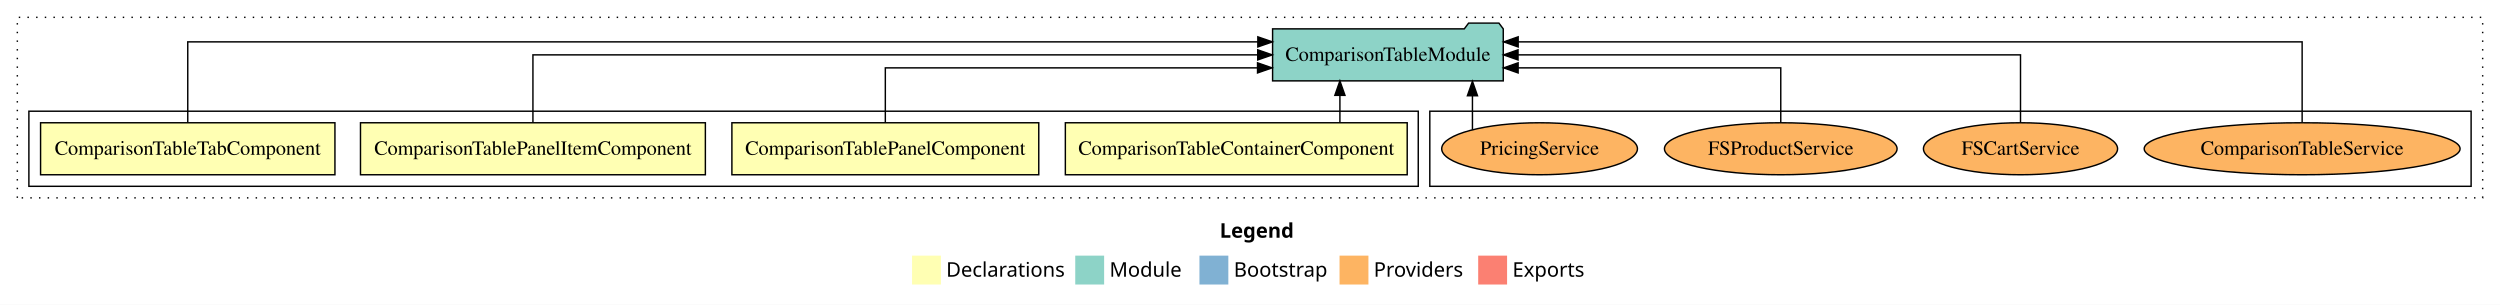
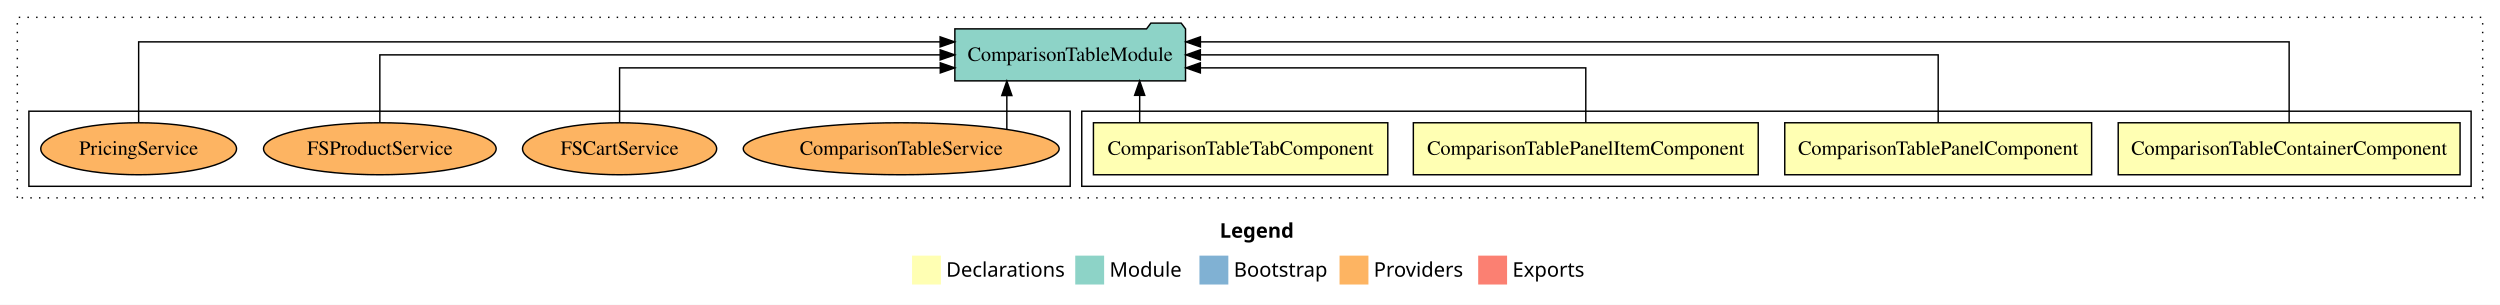
<svg xmlns="http://www.w3.org/2000/svg" width="1731pt" height="211pt" viewBox="0.00 0.00 1731.00 211.00">
  <g id="graph0" class="graph" transform="scale(1 1) rotate(0) translate(4 207)">
    <polygon fill="white" stroke="transparent" points="-4,4 -4,-207 1727,-207 1727,4 -4,4" />
    <text text-anchor="start" x="840.51" y="-42.4" font-family="sans-serif" font-weight="bold" font-size="14.00">Legend</text>
    <polygon fill="#ffffb3" stroke="transparent" points="627.5,-10 627.5,-30 647.5,-30 647.5,-10 627.5,-10" />
    <text text-anchor="start" x="651.13" y="-15.4" font-family="sans-serif" font-size="14.00">  Declarations</text>
    <polygon fill="#8dd3c7" stroke="transparent" points="740.5,-10 740.5,-30 760.5,-30 760.5,-10 740.5,-10" />
    <text text-anchor="start" x="764.23" y="-15.4" font-family="sans-serif" font-size="14.00">  Module</text>
    <polygon fill="#80b1d3" stroke="transparent" points="826.5,-10 826.5,-30 846.5,-30 846.5,-10 826.5,-10" />
    <text text-anchor="start" x="850.28" y="-15.4" font-family="sans-serif" font-size="14.00">  Bootstrap</text>
    <polygon fill="#fdb462" stroke="transparent" points="923.5,-10 923.5,-30 943.5,-30 943.5,-10 923.5,-10" />
    <text text-anchor="start" x="947.17" y="-15.4" font-family="sans-serif" font-size="14.00">  Providers</text>
    <polygon fill="#fb8072" stroke="transparent" points="1019.5,-10 1019.5,-30 1039.5,-30 1039.5,-10 1019.5,-10" />
    <text text-anchor="start" x="1043.23" y="-15.4" font-family="sans-serif" font-size="14.00">  Exports</text>
    <g id="clust1" class="cluster">
      <polygon fill="none" stroke="black" stroke-dasharray="1,5" points="8,-70 8,-195 1715,-195 1715,-70 8,-70" />
    </g>
+     <g id="clust2" class="cluster">
+       <polygon fill="none" stroke="black" points="745,-78 745,-130 1707,-130 1707,-78 745,-78" />
+     </g>
    <g id="clust10" class="cluster">
-       <polygon fill="none" stroke="black" points="986,-78 986,-130 1707,-130 1707,-78 986,-78" />
-     </g>
-     <g id="clust2" class="cluster">
-       <polygon fill="none" stroke="black" points="16,-78 16,-130 978,-130 978,-78 16,-78" />
+       <polygon fill="none" stroke="black" points="16,-78 16,-130 737,-130 737,-78 16,-78" />
    </g>
    <g id="node1" class="node">
-       <polygon fill="#ffffb3" stroke="black" points="970.35,-122 733.65,-122 733.65,-86 970.35,-86 970.35,-122" />
-       <text text-anchor="middle" x="852" y="-99.8" font-family="Times,serif" font-size="14.00">ComparisonTableContainerComponent</text>
+       <polygon fill="#ffffb3" stroke="black" points="1699.35,-122 1462.65,-122 1462.65,-86 1699.35,-86 1699.35,-122" />
+       <text text-anchor="middle" x="1581" y="-99.8" font-family="Times,serif" font-size="14.00">ComparisonTableContainerComponent</text>
    </g>
    <g id="node5" class="node">
-       <polygon fill="#8dd3c7" stroke="black" points="1036.86,-187 1033.86,-191 1012.86,-191 1009.86,-187 877.14,-187 877.14,-151 1036.86,-151 1036.86,-187" />
-       <text text-anchor="middle" x="957" y="-164.8" font-family="Times,serif" font-size="14.00">ComparisonTableModule</text>
+       <polygon fill="#8dd3c7" stroke="black" points="816.86,-187 813.86,-191 792.86,-191 789.86,-187 657.14,-187 657.14,-151 816.86,-151 816.86,-187" />
+       <text text-anchor="middle" x="737" y="-164.8" font-family="Times,serif" font-size="14.00">ComparisonTableModule</text>
    </g>
    <g id="edge1" class="edge">
-       <path fill="none" stroke="black" d="M923.75,-122.11C923.75,-122.11 923.75,-140.99 923.75,-140.99" />
-       <polygon fill="black" stroke="black" points="920.25,-140.99 923.75,-150.99 927.25,-140.99 920.25,-140.99" />
+       <path fill="none" stroke="black" d="M1581,-122.29C1581,-144.21 1581,-178 1581,-178 1581,-178 827.16,-178 827.16,-178" />
+       <polygon fill="black" stroke="black" points="827.16,-174.5 817.16,-178 827.16,-181.5 827.16,-174.5" />
    </g>
    <g id="node2" class="node">
-       <polygon fill="#ffffb3" stroke="black" points="715.24,-122 502.76,-122 502.76,-86 715.24,-86 715.24,-122" />
-       <text text-anchor="middle" x="609" y="-99.8" font-family="Times,serif" font-size="14.00">ComparisonTablePanelComponent</text>
+       <polygon fill="#ffffb3" stroke="black" points="1444.24,-122 1231.76,-122 1231.76,-86 1444.24,-86 1444.24,-122" />
+       <text text-anchor="middle" x="1338" y="-99.8" font-family="Times,serif" font-size="14.00">ComparisonTablePanelComponent</text>
    </g>
    <g id="edge2" class="edge">
-       <path fill="none" stroke="black" d="M609,-122.03C609,-138.4 609,-160 609,-160 609,-160 866.72,-160 866.72,-160" />
-       <polygon fill="black" stroke="black" points="866.72,-163.5 876.72,-160 866.72,-156.5 866.72,-163.5" />
+       <path fill="none" stroke="black" d="M1338,-122.11C1338,-141.34 1338,-169 1338,-169 1338,-169 827.12,-169 827.12,-169" />
+       <polygon fill="black" stroke="black" points="827.12,-165.5 817.12,-169 827.12,-172.5 827.12,-165.5" />
    </g>
    <g id="node3" class="node">
-       <polygon fill="#ffffb3" stroke="black" points="484.4,-122 245.6,-122 245.6,-86 484.4,-86 484.4,-122" />
-       <text text-anchor="middle" x="365" y="-99.8" font-family="Times,serif" font-size="14.00">ComparisonTablePanelItemComponent</text>
+       <polygon fill="#ffffb3" stroke="black" points="1213.4,-122 974.6,-122 974.6,-86 1213.4,-86 1213.4,-122" />
+       <text text-anchor="middle" x="1094" y="-99.8" font-family="Times,serif" font-size="14.00">ComparisonTablePanelItemComponent</text>
    </g>
    <g id="edge3" class="edge">
-       <path fill="none" stroke="black" d="M365,-122.11C365,-141.34 365,-169 365,-169 365,-169 866.85,-169 866.85,-169" />
-       <polygon fill="black" stroke="black" points="866.85,-172.5 876.85,-169 866.85,-165.5 866.85,-172.5" />
+       <path fill="none" stroke="black" d="M1094,-122.03C1094,-138.4 1094,-160 1094,-160 1094,-160 827.12,-160 827.12,-160" />
+       <polygon fill="black" stroke="black" points="827.12,-156.5 817.12,-160 827.12,-163.5 827.12,-156.5" />
    </g>
    <g id="node4" class="node">
-       <polygon fill="#ffffb3" stroke="black" points="227.91,-122 24.09,-122 24.09,-86 227.91,-86 227.91,-122" />
-       <text text-anchor="middle" x="126" y="-99.8" font-family="Times,serif" font-size="14.00">ComparisonTableTabComponent</text>
+       <polygon fill="#ffffb3" stroke="black" points="956.91,-122 753.09,-122 753.09,-86 956.91,-86 956.91,-122" />
+       <text text-anchor="middle" x="855" y="-99.8" font-family="Times,serif" font-size="14.00">ComparisonTableTabComponent</text>
    </g>
    <g id="edge4" class="edge">
-       <path fill="none" stroke="black" d="M126,-122.29C126,-144.21 126,-178 126,-178 126,-178 866.94,-178 866.94,-178" />
-       <polygon fill="black" stroke="black" points="866.94,-181.5 876.94,-178 866.94,-174.5 866.94,-181.5" />
+       <path fill="none" stroke="black" d="M785.11,-122.11C785.11,-122.11 785.11,-140.99 785.11,-140.99" />
+       <polygon fill="black" stroke="black" points="781.61,-140.99 785.11,-150.99 788.61,-140.99 781.61,-140.99" />
    </g>
    <g id="node6" class="node">
-       <ellipse fill="#fdb462" stroke="black" cx="1590" cy="-104" rx="109.37" ry="18" />
-       <text text-anchor="middle" x="1590" y="-99.8" font-family="Times,serif" font-size="14.00">ComparisonTableService</text>
+       <ellipse fill="#fdb462" stroke="black" cx="620" cy="-104" rx="109.37" ry="18" />
+       <text text-anchor="middle" x="620" y="-99.8" font-family="Times,serif" font-size="14.00">ComparisonTableService</text>
    </g>
    <g id="edge5" class="edge">
-       <path fill="none" stroke="black" d="M1590,-122.29C1590,-144.21 1590,-178 1590,-178 1590,-178 1047.17,-178 1047.17,-178" />
-       <polygon fill="black" stroke="black" points="1047.17,-174.5 1037.17,-178 1047.17,-181.5 1047.17,-174.5" />
+       <path fill="none" stroke="black" d="M693.13,-117.47C693.13,-117.47 693.13,-140.86 693.13,-140.86" />
+       <polygon fill="black" stroke="black" points="689.63,-140.86 693.13,-150.86 696.63,-140.86 689.63,-140.86" />
    </g>
    <g id="node7" class="node">
-       <ellipse fill="#fdb462" stroke="black" cx="1395" cy="-104" rx="67.21" ry="18" />
-       <text text-anchor="middle" x="1395" y="-99.8" font-family="Times,serif" font-size="14.00">FSCartService</text>
+       <ellipse fill="#fdb462" stroke="black" cx="425" cy="-104" rx="67.21" ry="18" />
+       <text text-anchor="middle" x="425" y="-99.8" font-family="Times,serif" font-size="14.00">FSCartService</text>
    </g>
    <g id="edge6" class="edge">
-       <path fill="none" stroke="black" d="M1395,-122.11C1395,-141.34 1395,-169 1395,-169 1395,-169 1047.08,-169 1047.08,-169" />
-       <polygon fill="black" stroke="black" points="1047.08,-165.5 1037.08,-169 1047.08,-172.5 1047.08,-165.5" />
+       <path fill="none" stroke="black" d="M425,-122.03C425,-138.4 425,-160 425,-160 425,-160 647.06,-160 647.06,-160" />
+       <polygon fill="black" stroke="black" points="647.06,-163.5 657.06,-160 647.06,-156.5 647.06,-163.5" />
    </g>
    <g id="node8" class="node">
-       <ellipse fill="#fdb462" stroke="black" cx="1229" cy="-104" rx="80.54" ry="18" />
-       <text text-anchor="middle" x="1229" y="-99.8" font-family="Times,serif" font-size="14.00">FSProductService</text>
+       <ellipse fill="#fdb462" stroke="black" cx="259" cy="-104" rx="80.54" ry="18" />
+       <text text-anchor="middle" x="259" y="-99.8" font-family="Times,serif" font-size="14.00">FSProductService</text>
    </g>
    <g id="edge7" class="edge">
-       <path fill="none" stroke="black" d="M1229,-122.03C1229,-138.4 1229,-160 1229,-160 1229,-160 1047.14,-160 1047.14,-160" />
-       <polygon fill="black" stroke="black" points="1047.14,-156.5 1037.14,-160 1047.14,-163.5 1047.14,-156.5" />
+       <path fill="none" stroke="black" d="M259,-122.11C259,-141.34 259,-169 259,-169 259,-169 646.99,-169 646.99,-169" />
+       <polygon fill="black" stroke="black" points="646.99,-172.5 656.99,-169 646.99,-165.5 646.99,-172.5" />
    </g>
    <g id="node9" class="node">
-       <ellipse fill="#fdb462" stroke="black" cx="1062" cy="-104" rx="67.77" ry="18" />
-       <text text-anchor="middle" x="1062" y="-99.8" font-family="Times,serif" font-size="14.00">PricingService</text>
+       <ellipse fill="#fdb462" stroke="black" cx="92" cy="-104" rx="67.77" ry="18" />
+       <text text-anchor="middle" x="92" y="-99.8" font-family="Times,serif" font-size="14.00">PricingService</text>
    </g>
    <g id="edge8" class="edge">
-       <path fill="none" stroke="black" d="M1015.52,-117.15C1015.52,-117.15 1015.52,-140.69 1015.52,-140.69" />
-       <polygon fill="black" stroke="black" points="1012.02,-140.69 1015.52,-150.69 1019.02,-140.69 1012.02,-140.69" />
+       <path fill="none" stroke="black" d="M92,-122.29C92,-144.21 92,-178 92,-178 92,-178 646.94,-178 646.94,-178" />
+       <polygon fill="black" stroke="black" points="646.94,-181.5 656.94,-178 646.94,-174.5 646.94,-181.5" />
    </g>
  </g>
</svg>
